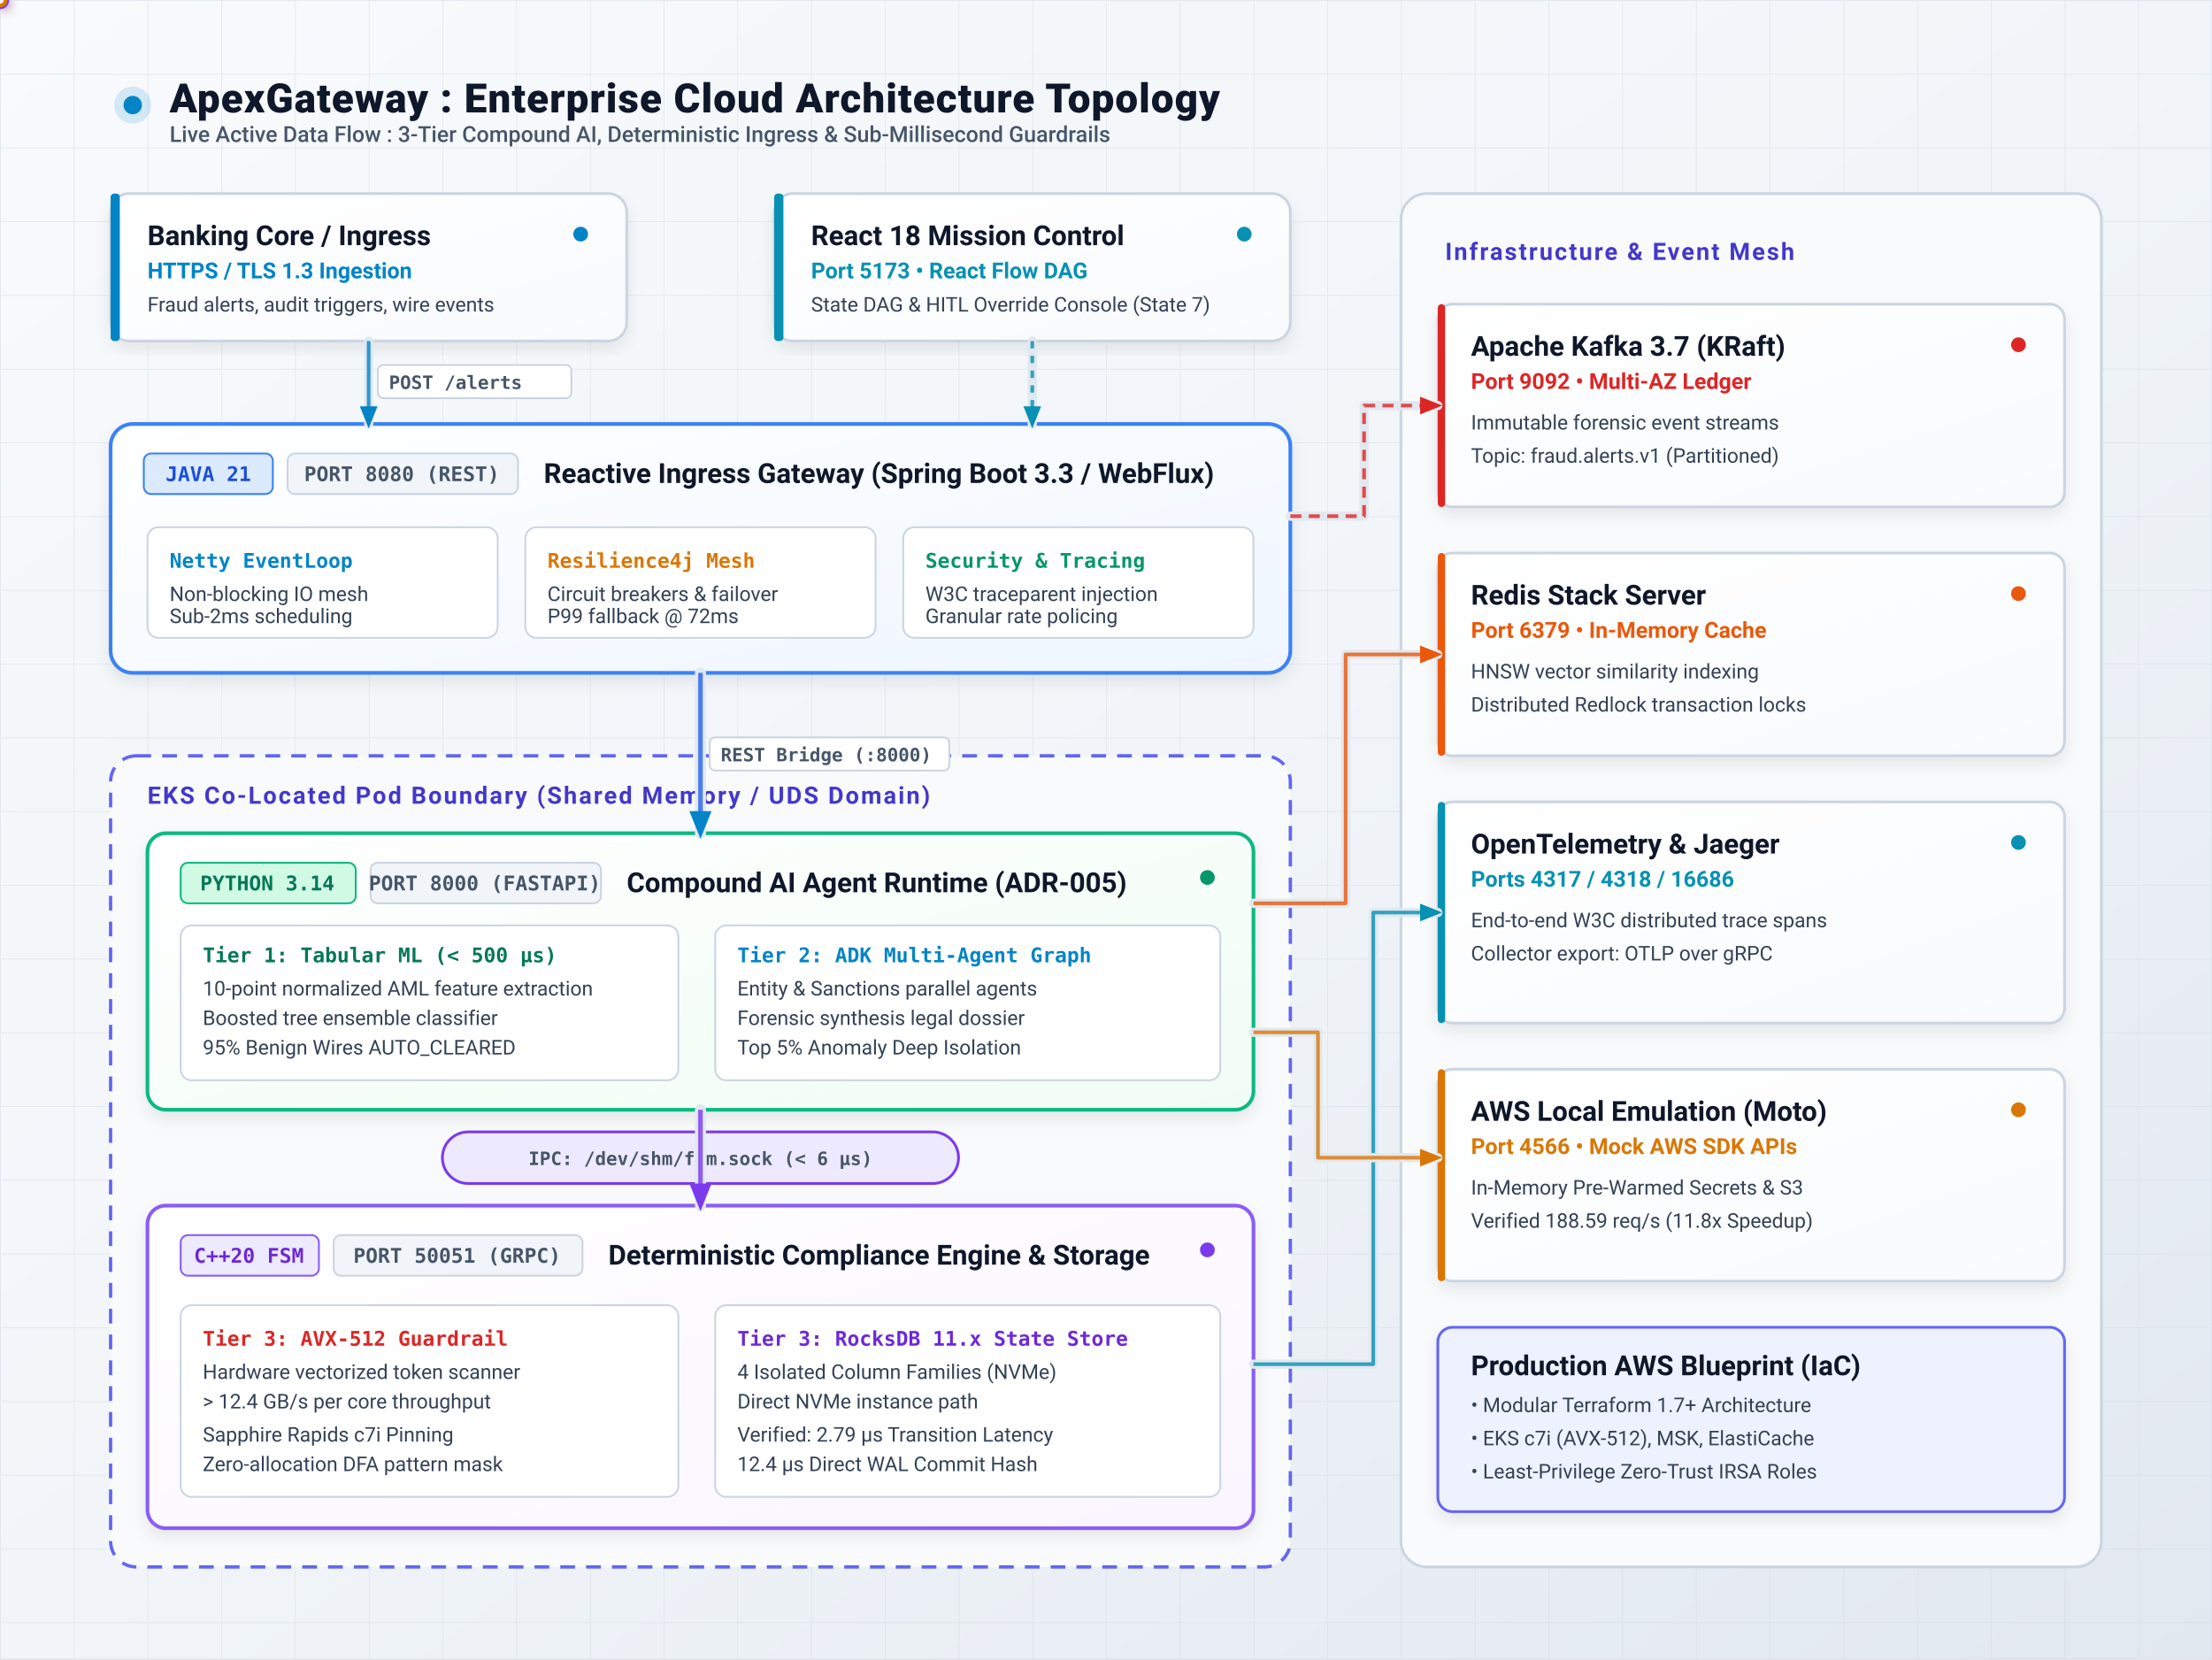
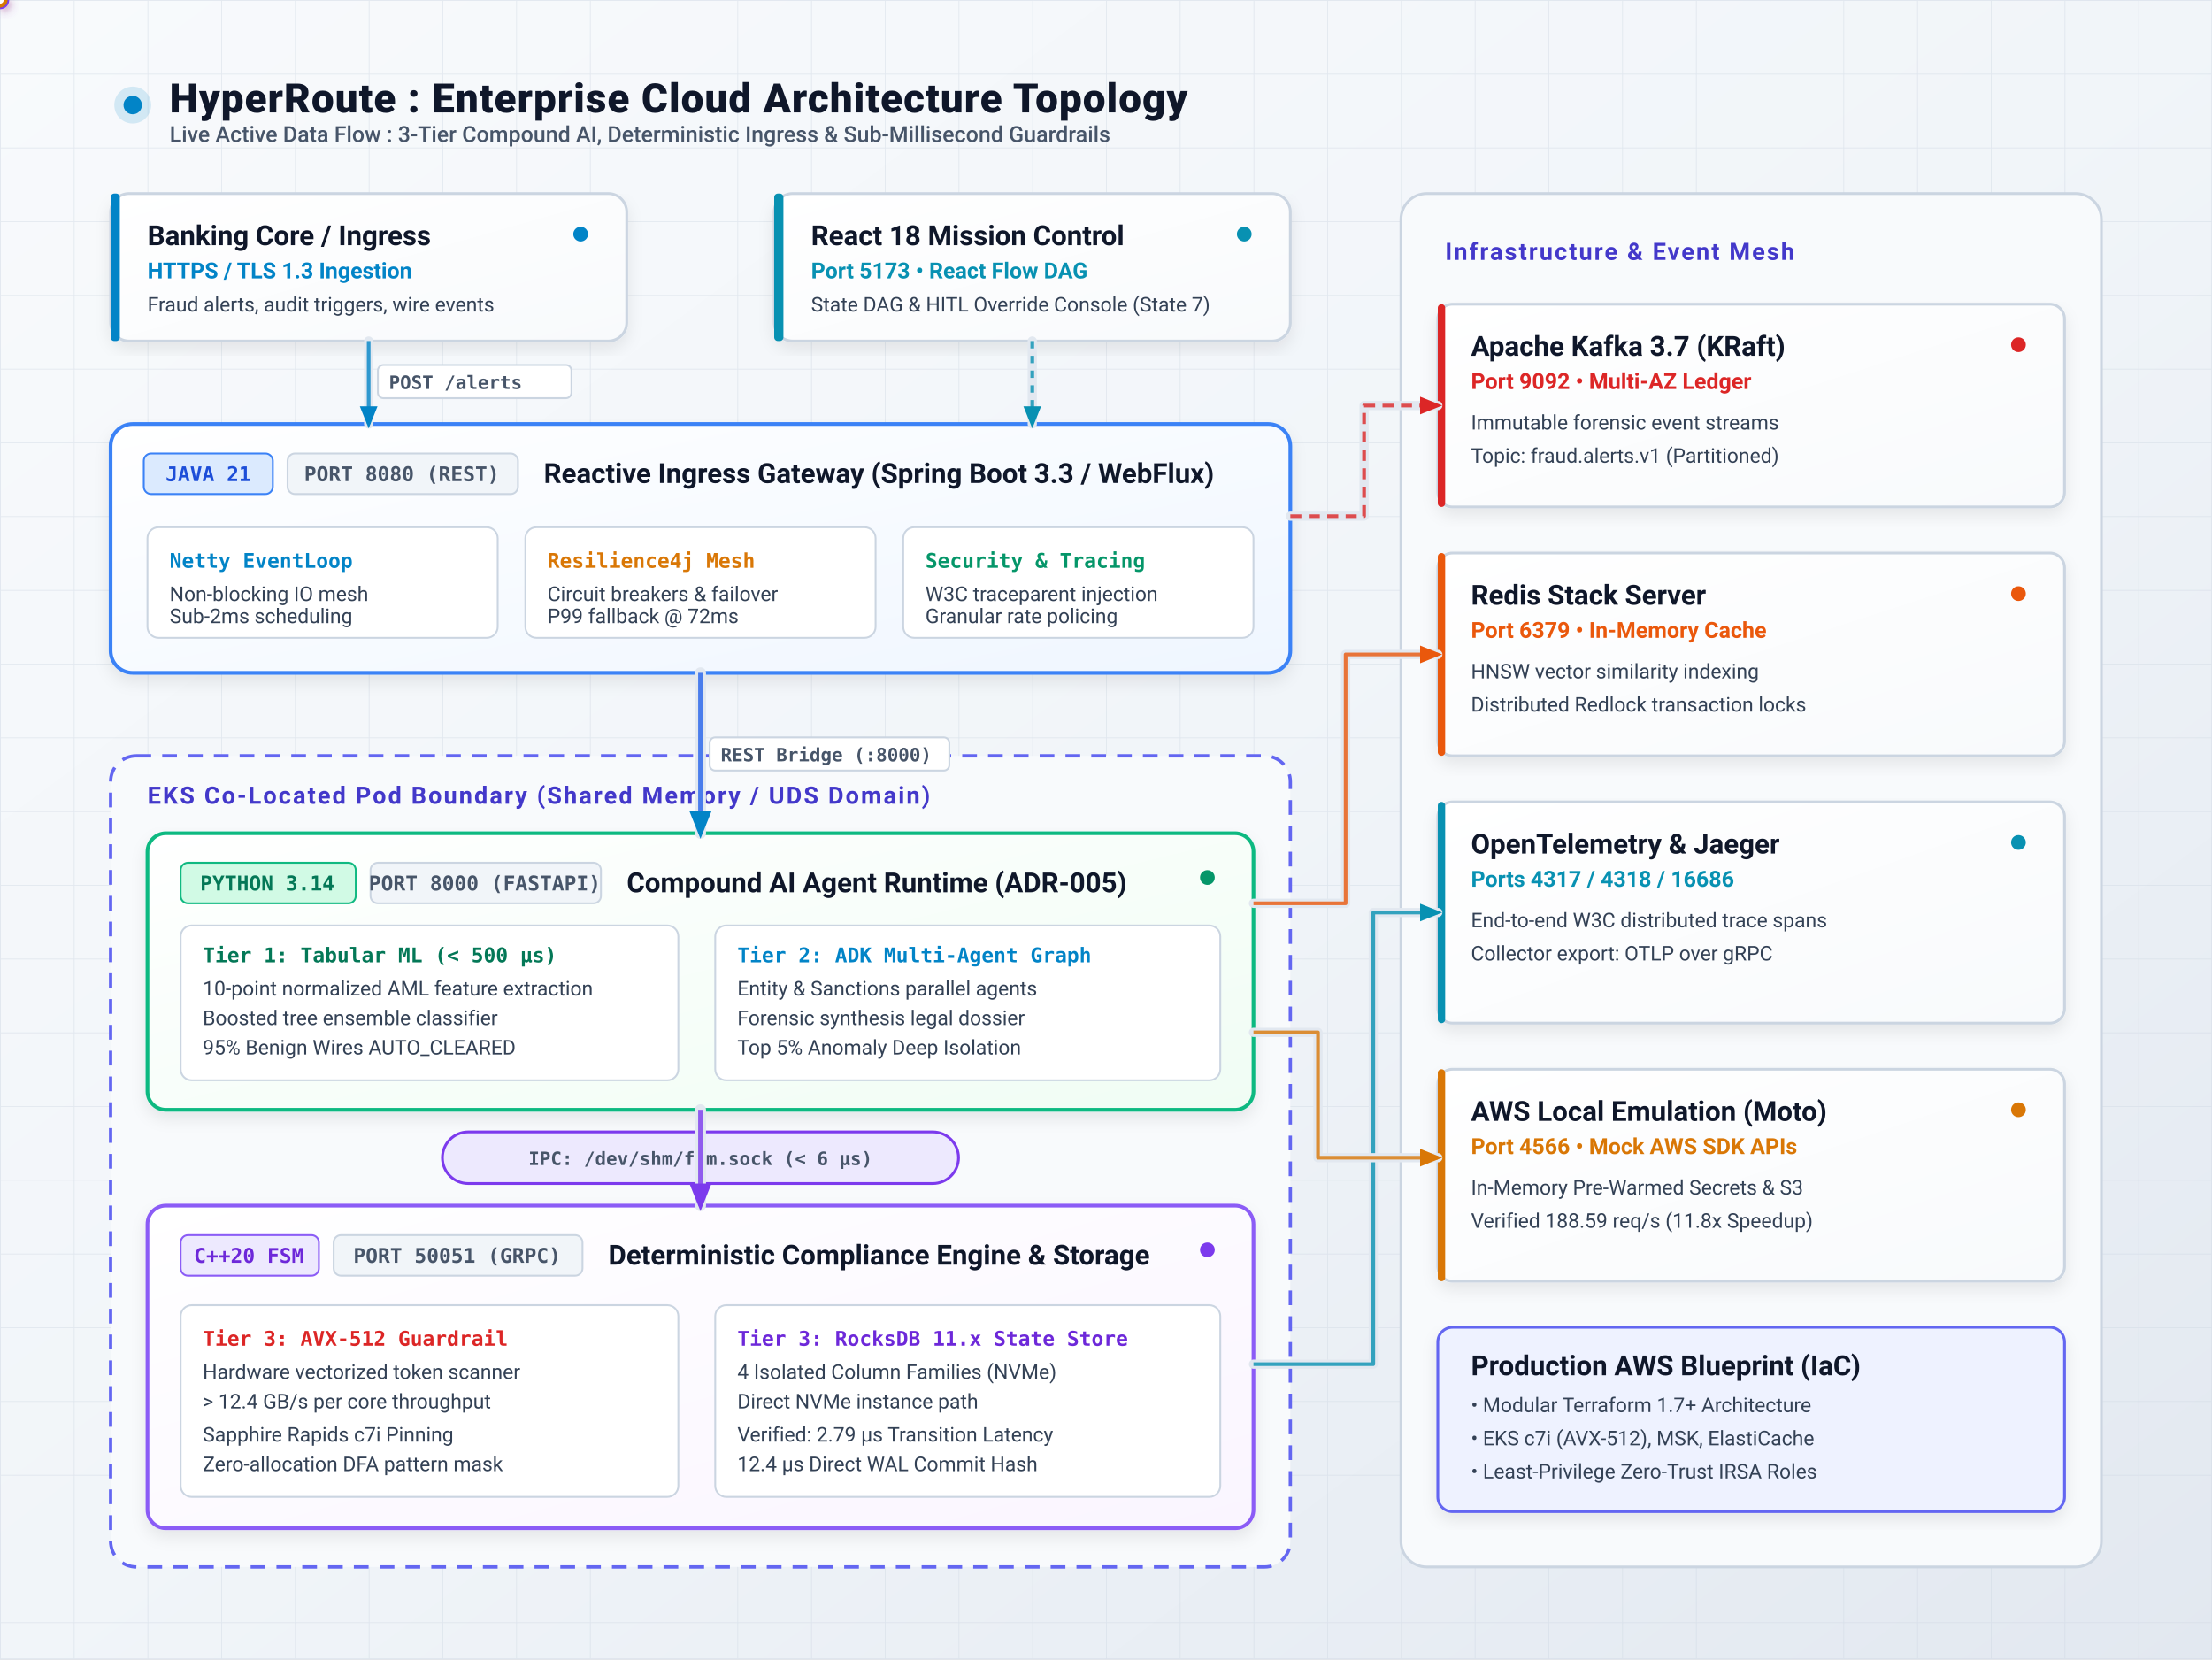
<svg xmlns="http://www.w3.org/2000/svg" viewBox="0 0 1200 900" width="100%" height="100%" text-rendering="geometricPrecision" shape-rendering="geometricPrecision">
  <defs>
    <linearGradient id="canvas-bg" x1="0%" y1="0%" x2="100%" y2="100%">
      <stop offset="0%" stop-color="#f8fafc" />
      <stop offset="50%" stop-color="#f1f5f9" />
      <stop offset="100%" stop-color="#e2e8f0" />
    </linearGradient>
    <linearGradient id="card-grad-white" x1="0%" y1="0%" x2="100%" y2="100%">
      <stop offset="0%" stop-color="#ffffff" />
      <stop offset="100%" stop-color="#f8fafc" />
    </linearGradient>
    <linearGradient id="card-grad-java" x1="0%" y1="0%" x2="100%" y2="100%">
      <stop offset="0%" stop-color="#ffffff" />
      <stop offset="100%" stop-color="#eff6ff" />
    </linearGradient>
    <linearGradient id="card-grad-py" x1="0%" y1="0%" x2="100%" y2="100%">
      <stop offset="0%" stop-color="#ffffff" />
      <stop offset="100%" stop-color="#f0fdf4" />
    </linearGradient>
    <linearGradient id="card-grad-cpp" x1="0%" y1="0%" x2="100%" y2="100%">
      <stop offset="0%" stop-color="#ffffff" />
      <stop offset="100%" stop-color="#faf5ff" />
    </linearGradient>
    <linearGradient id="card-grad-infra" x1="0%" y1="0%" x2="100%" y2="100%">
      <stop offset="0%" stop-color="#ffffff" />
      <stop offset="100%" stop-color="#f8fafc" />
    </linearGradient>
    <filter id="card-shadow" x="-5%" y="-5%" width="110%" height="115%">
      <feDropShadow dx="0" dy="4" stdDeviation="4" flood-color="#0f172a" flood-opacity="0.08" />
    </filter>
    <filter id="photon-glow" x="-50%" y="-50%" width="200%" height="200%">
      <feGaussianBlur stdDeviation="2.5" result="blur1" />
      <feGaussianBlur stdDeviation="1" result="blur2" />
      <feMerge>
        <feMergeNode in="blur1" />
        <feMergeNode in="blur2" />
        <feMergeNode in="SourceGraphic" />
      </feMerge>
    </filter>
    <marker id="arrow-blue" viewBox="0 0 10 10" refX="8" refY="5" markerWidth="6" markerHeight="6" orient="auto-start-reverse">
      <path d="M 0 1 L 10 5 L 0 9 z" fill="#0284c7" />
    </marker>
    <marker id="arrow-cyan" viewBox="0 0 10 10" refX="8" refY="5" markerWidth="6" markerHeight="6" orient="auto-start-reverse">
      <path d="M 0 1 L 10 5 L 0 9 z" fill="#0891b2" />
    </marker>
    <marker id="arrow-purple" viewBox="0 0 10 10" refX="8" refY="5" markerWidth="6" markerHeight="6" orient="auto-start-reverse">
      <path d="M 0 1 L 10 5 L 0 9 z" fill="#7c3aed" />
    </marker>
    <marker id="arrow-red" viewBox="0 0 10 10" refX="8" refY="5" markerWidth="6" markerHeight="6" orient="auto-start-reverse">
      <path d="M 0 1 L 10 5 L 0 9 z" fill="#dc2626" />
    </marker>
    <marker id="arrow-orange" viewBox="0 0 10 10" refX="8" refY="5" markerWidth="6" markerHeight="6" orient="auto-start-reverse">
      <path d="M 0 1 L 10 5 L 0 9 z" fill="#ea580c" />
    </marker>
    <marker id="arrow-amber" viewBox="0 0 10 10" refX="8" refY="5" markerWidth="6" markerHeight="6" orient="auto-start-reverse">
      <path d="M 0 1 L 10 5 L 0 9 z" fill="#d97706" />
    </marker>
  </defs>
  <style>
    .title { font-family: -apple-system, BlinkMacSystemFont, "Segoe UI", Roboto, Helvetica, Arial, sans-serif; font-size: 22px; font-weight: 800; fill: #0f172a; letter-spacing: 0.5px; }
    .subtitle { font-family: -apple-system, BlinkMacSystemFont, "Segoe UI", Roboto, Helvetica, Arial, sans-serif; font-size: 12px; font-weight: 500; fill: #475569; }
    .tier-title { font-family: -apple-system, BlinkMacSystemFont, "Segoe UI", Roboto, Helvetica, Arial, sans-serif; font-size: 13px; font-weight: 700; fill: #4338ca; text-transform: uppercase; letter-spacing: 1px; }
    .card-header { font-family: -apple-system, BlinkMacSystemFont, "Segoe UI", Roboto, Helvetica, Arial, sans-serif; font-size: 15px; font-weight: 700; fill: #0f172a; }
    .card-meta { font-family: -apple-system, BlinkMacSystemFont, "Segoe UI", Roboto, Helvetica, Arial, sans-serif; font-size: 12px; font-weight: 600; }
    .body-text { font-family: -apple-system, BlinkMacSystemFont, "Segoe UI", Roboto, Helvetica, Arial, sans-serif; font-size: 11px; fill: #334155; font-weight: 400; line-height: 15px; }
    .badge-text { font-family: ui-monospace, SFMono-Regular, Menlo, Monaco, Consolas, monospace; font-size: 11px; font-weight: 700; }
    .wire-label { font-family: ui-monospace, SFMono-Regular, Menlo, Monaco, Consolas, monospace; font-size: 10px; font-weight: 700; fill: #475569; }
  </style>
  <rect width="1200" height="900" fill="url(#canvas-bg)" />
  <g opacity="0.45" stroke="#cbd5e1" stroke-width="0.8">
    <pattern id="grid" width="40" height="40" patternUnits="userSpaceOnUse">
      <path d="M 40 0 L 0 0 0 40" fill="none" />
    </pattern>
    <rect width="1200" height="900" fill="url(#grid)" />
  </g>
  <g transform="translate(60, 45)">
    <circle cx="12" cy="12" r="10" fill="#0284c7" opacity="0.15">
      <animate attributeName="r" values="8;14;8" dur="2.5s" repeatCount="indefinite" />
      <animate attributeName="opacity" values="0.15;0.35;0.15" dur="2.5s" repeatCount="indefinite" />
    </circle>
    <circle cx="12" cy="12" r="5" fill="#0284c7" />
-     <text x="32" y="16" class="title">ApexGateway : Enterprise Cloud Architecture Topology</text>
+     <text x="32" y="16" class="title">HyperRoute : Enterprise Cloud Architecture Topology</text>
    <text x="32" y="32" class="subtitle">Live Active Data Flow : 3-Tier Compound AI, Deterministic Ingress &amp; Sub-Millisecond Guardrails</text>
  </g>
  <g transform="translate(60, 105)">
    <g>
      <rect x="0" y="0" width="280" height="80" rx="10" fill="url(#card-grad-white)" stroke="#cbd5e1" stroke-width="1.5" filter="url(#card-shadow)" />
      <rect x="0" y="0" width="5" height="80" rx="2" fill="#0284c7" />
      <text x="20" y="28" class="card-header">Banking Core / Ingress</text>
      <text x="20" y="46" class="card-meta" fill="#0284c7">HTTPS / TLS 1.3 Ingestion</text>
      <text x="20" y="64" class="body-text">Fraud alerts, audit triggers, wire events</text>
      <circle cx="255" cy="22" r="4" fill="#0284c7">
        <animate attributeName="opacity" values="1;0.3;1" dur="1.5s" repeatCount="indefinite" />
      </circle>
    </g>
    <g transform="translate(360, 0)">
      <rect x="0" y="0" width="280" height="80" rx="10" fill="url(#card-grad-white)" stroke="#cbd5e1" stroke-width="1.5" filter="url(#card-shadow)" />
      <rect x="0" y="0" width="5" height="80" rx="2" fill="#0891b2" />
      <text x="20" y="28" class="card-header">React 18 Mission Control</text>
      <text x="20" y="46" class="card-meta" fill="#0891b2">Port 5173 • React Flow DAG</text>
      <text x="20" y="64" class="body-text">State DAG &amp; HITL Override Console (State 7)</text>
      <circle cx="255" cy="22" r="4" fill="#0891b2">
        <animate attributeName="opacity" values="1;0.3;1" dur="1.8s" repeatCount="indefinite" />
      </circle>
    </g>
  </g>
  <g transform="translate(60, 230)">
    <g>
      <rect x="0" y="0" width="640" height="135" rx="12" fill="url(#card-grad-java)" stroke="#3b82f6" stroke-width="2" filter="url(#card-shadow)" />
      <rect x="18" y="16" width="70" height="22" rx="4" fill="#dbeafe" stroke="#3b82f6" stroke-width="1" />
      <text x="53" y="31" text-anchor="middle" class="badge-text" fill="#1d4ed8">JAVA 21</text>
      <rect x="96" y="16" width="125" height="22" rx="4" fill="#f1f5f9" stroke="#cbd5e1" stroke-width="1" />
      <text x="158" y="31" text-anchor="middle" class="badge-text" fill="#475569">PORT 8080 (REST)</text>
      <text x="235" y="32" class="card-header">Reactive Ingress Gateway (Spring Boot 3.3 / WebFlux)</text>
      <g transform="translate(20, 56)">
        <rect x="0" y="0" width="190" height="60" rx="6" fill="#ffffff" stroke="#cbd5e1" stroke-width="1" />
        <text x="12" y="22" class="badge-text" fill="#0284c7">Netty EventLoop</text>
        <text x="12" y="40" class="body-text">Non-blocking IO mesh</text>
        <text x="12" y="52" class="body-text">Sub-2ms scheduling</text>
        <rect x="205" y="0" width="190" height="60" rx="6" fill="#ffffff" stroke="#cbd5e1" stroke-width="1" />
        <text x="217" y="22" class="badge-text" fill="#d97706">Resilience4j Mesh</text>
        <text x="217" y="40" class="body-text">Circuit breakers &amp; failover</text>
        <text x="217" y="52" class="body-text">P99 fallback @ 72ms</text>
        <rect x="410" y="0" width="190" height="60" rx="6" fill="#ffffff" stroke="#cbd5e1" stroke-width="1" />
        <text x="422" y="22" class="badge-text" fill="#059669">Security &amp; Tracing</text>
        <text x="422" y="40" class="body-text">W3C traceparent injection</text>
        <text x="422" y="52" class="body-text">Granular rate policing</text>
      </g>
    </g>
  </g>
  <g transform="translate(60, 410)">
    <rect x="0" y="0" width="640" height="440" rx="14" fill="#f8fafc" stroke="#6366f1" stroke-width="1.8" stroke-dasharray="8 6" />
    <text x="20" y="26" class="tier-title">EKS Co-Located Pod Boundary (Shared Memory / UDS Domain)</text>
    <g transform="translate(20, 42)">
      <rect x="0" y="0" width="600" height="150" rx="10" fill="url(#card-grad-py)" stroke="#10b981" stroke-width="2" filter="url(#card-shadow)" />
      <rect x="18" y="16" width="95" height="22" rx="4" fill="#d1fae5" stroke="#10b981" stroke-width="1" />
      <text x="65" y="31" text-anchor="middle" class="badge-text" fill="#047857">PYTHON 3.14</text>
      <rect x="121" y="16" width="125" height="22" rx="4" fill="#f1f5f9" stroke="#cbd5e1" stroke-width="1" />
      <text x="183" y="31" text-anchor="middle" class="badge-text" fill="#475569">PORT 8000 (FASTAPI)</text>
      <text x="260" y="32" class="card-header">Compound AI Agent Runtime (ADR-005)</text>
      <circle cx="575" cy="24" r="4" fill="#059669">
        <animate attributeName="opacity" values="1;0.2;1" dur="1.2s" repeatCount="indefinite" />
      </circle>
      <g transform="translate(18, 50)">
        <rect x="0" y="0" width="270" height="84" rx="6" fill="#ffffff" stroke="#cbd5e1" stroke-width="1" />
        <text x="12" y="20" class="badge-text" fill="#047857">Tier 1: Tabular ML (&lt; 500 µs)</text>
        <text x="12" y="38" class="body-text">10-point normalized AML feature extraction</text>
        <text x="12" y="54" class="body-text">Boosted tree ensemble classifier</text>
        <text x="12" y="70" class="body-text" font-weight="700" fill="#059669">95% Benign Wires AUTO_CLEARED</text>
        <rect x="290" y="0" width="274" height="84" rx="6" fill="#ffffff" stroke="#cbd5e1" stroke-width="1" />
        <text x="302" y="20" class="badge-text" fill="#0284c7">Tier 2: ADK Multi-Agent Graph</text>
        <text x="302" y="38" class="body-text">Entity &amp; Sanctions parallel agents</text>
        <text x="302" y="54" class="body-text">Forensic synthesis legal dossier</text>
        <text x="302" y="70" class="body-text" font-weight="700" fill="#d97706">Top 5% Anomaly Deep Isolation</text>
      </g>
    </g>
    <g transform="translate(180, 204)">
      <rect x="0" y="0" width="280" height="28" rx="14" fill="#ede9fe" stroke="#7c3aed" stroke-width="1.5" />
      <text x="140" y="18" text-anchor="middle" class="wire-label" fill="#6d28d9">IPC: /dev/shm/fsm.sock (&lt; 6 μs)</text>
    </g>
    <g transform="translate(20, 244)">
      <rect x="0" y="0" width="600" height="175" rx="10" fill="url(#card-grad-cpp)" stroke="#8b5cf6" stroke-width="2" filter="url(#card-shadow)" />
      <rect x="18" y="16" width="75" height="22" rx="4" fill="#ede9fe" stroke="#8b5cf6" stroke-width="1" />
      <text x="55" y="31" text-anchor="middle" class="badge-text" fill="#6d28d9">C++20 FSM</text>
      <rect x="101" y="16" width="135" height="22" rx="4" fill="#f1f5f9" stroke="#cbd5e1" stroke-width="1" />
      <text x="168" y="31" text-anchor="middle" class="badge-text" fill="#475569">PORT 50051 (GRPC)</text>
      <text x="250" y="32" class="card-header">Deterministic Compliance Engine &amp; Storage</text>
      <circle cx="575" cy="24" r="4" fill="#7c3aed">
        <animate attributeName="opacity" values="1;0.3;1" dur="0.8s" repeatCount="indefinite" />
      </circle>
      <g transform="translate(18, 54)">
        <rect x="0" y="0" width="270" height="104" rx="6" fill="#ffffff" stroke="#cbd5e1" stroke-width="1" />
        <text x="12" y="22" class="badge-text" fill="#dc2626">Tier 3: AVX-512 Guardrail</text>
        <text x="12" y="40" class="body-text">Hardware vectorized token scanner</text>
        <text x="12" y="56" class="body-text">&gt; 12.4 GB/s per core throughput</text>
        <text x="12" y="74" class="body-text" font-weight="600" fill="#0284c7">Sapphire Rapids c7i Pinning</text>
        <text x="12" y="90" class="body-text" fill="#64748b">Zero-allocation DFA pattern mask</text>
        <rect x="290" y="0" width="274" height="104" rx="6" fill="#ffffff" stroke="#cbd5e1" stroke-width="1" />
        <text x="302" y="22" class="badge-text" fill="#6d28d9">Tier 3: RocksDB 11.x State Store</text>
        <text x="302" y="40" class="body-text">4 Isolated Column Families (NVMe)</text>
        <text x="302" y="56" class="body-text">Direct NVMe instance path</text>
        <text x="302" y="74" class="body-text" font-weight="700" fill="#059669">Verified: 2.79 µs Transition Latency</text>
        <text x="302" y="90" class="body-text" font-weight="700" fill="#7c3aed">12.4 µs Direct WAL Commit Hash</text>
      </g>
    </g>
  </g>
  <g transform="translate(760, 105)">
    <rect x="0" y="0" width="380" height="745" rx="14" fill="#f8fafc" stroke="#cbd5e1" stroke-width="1.5" />
    <text x="24" y="36" class="tier-title" fill="#334155">Infrastructure &amp; Event Mesh</text>
    <g transform="translate(20, 60)">
      <rect x="0" y="0" width="340" height="110" rx="8" fill="url(#card-grad-infra)" stroke="#cbd5e1" stroke-width="1.5" filter="url(#card-shadow)" />
      <rect x="0" y="0" width="4" height="110" rx="2" fill="#dc2626" />
      <text x="18" y="28" class="card-header">Apache Kafka 3.7 (KRaft)</text>
      <text x="18" y="46" class="card-meta" fill="#dc2626">Port 9092 • Multi-AZ Ledger</text>
      <text x="18" y="68" class="body-text">Immutable forensic event streams</text>
      <text x="18" y="86" class="body-text" fill="#64748b">Topic: fraud.alerts.v1 (Partitioned)</text>
      <circle cx="315" cy="22" r="4" fill="#dc2626">
        <animate attributeName="opacity" values="1;0.2;1" dur="1.1s" repeatCount="indefinite" />
      </circle>
    </g>
    <g transform="translate(20, 195)">
      <rect x="0" y="0" width="340" height="110" rx="8" fill="url(#card-grad-infra)" stroke="#cbd5e1" stroke-width="1.5" filter="url(#card-shadow)" />
      <rect x="0" y="0" width="4" height="110" rx="2" fill="#ea580c" />
      <text x="18" y="28" class="card-header">Redis Stack Server</text>
      <text x="18" y="46" class="card-meta" fill="#ea580c">Port 6379 • In-Memory Cache</text>
      <text x="18" y="68" class="body-text">HNSW vector similarity indexing</text>
      <text x="18" y="86" class="body-text" fill="#64748b">Distributed Redlock transaction locks</text>
      <circle cx="315" cy="22" r="4" fill="#ea580c">
        <animate attributeName="opacity" values="1;0.2;1" dur="1.4s" repeatCount="indefinite" />
      </circle>
    </g>
    <g transform="translate(20, 330)">
      <rect x="0" y="0" width="340" height="120" rx="8" fill="url(#card-grad-infra)" stroke="#cbd5e1" stroke-width="1.5" filter="url(#card-shadow)" />
      <rect x="0" y="0" width="4" height="120" rx="2" fill="#0891b2" />
      <text x="18" y="28" class="card-header">OpenTelemetry &amp; Jaeger</text>
      <text x="18" y="46" class="card-meta" fill="#0891b2">Ports 4317 / 4318 / 16686</text>
      <text x="18" y="68" class="body-text">End-to-end W3C distributed trace spans</text>
      <text x="18" y="86" class="body-text" fill="#64748b">Collector export: OTLP over gRPC</text>
      <circle cx="315" cy="22" r="4" fill="#0891b2">
        <animate attributeName="opacity" values="1;0.2;1" dur="1.7s" repeatCount="indefinite" />
      </circle>
    </g>
    <g transform="translate(20, 475)">
      <rect x="0" y="0" width="340" height="115" rx="8" fill="url(#card-grad-infra)" stroke="#cbd5e1" stroke-width="1.5" filter="url(#card-shadow)" />
      <rect x="0" y="0" width="4" height="115" rx="2" fill="#d97706" />
      <text x="18" y="28" class="card-header">AWS Local Emulation (Moto)</text>
      <text x="18" y="46" class="card-meta" fill="#d97706">Port 4566 • Mock AWS SDK APIs</text>
      <text x="18" y="68" class="body-text">In-Memory Pre-Warmed Secrets &amp; S3</text>
      <text x="18" y="86" class="body-text" font-weight="700" fill="#059669">Verified 188.59 req/s (11.8x Speedup)</text>
      <circle cx="315" cy="22" r="4" fill="#d97706">
        <animate attributeName="opacity" values="1;0.3;1" dur="1.3s" repeatCount="indefinite" />
      </circle>
    </g>
    <g transform="translate(20, 615)">
      <rect x="0" y="0" width="340" height="100" rx="8" fill="#eef2ff" stroke="#6366f1" stroke-width="1.5" filter="url(#card-shadow)" />
      <text x="18" y="26" class="card-header" fill="#3730a3">Production AWS Blueprint (IaC)</text>
      <text x="18" y="46" class="body-text">• Modular Terraform 1.7+ Architecture</text>
      <text x="18" y="64" class="body-text">• EKS c7i (AVX-512), MSK, ElastiCache</text>
      <text x="18" y="82" class="body-text" font-weight="600" fill="#4f46e5">• Least-Privilege Zero-Trust IRSA Roles</text>
    </g>
  </g>
  <path id="path-client-ingress" d="M 200 185 L 200 230" stroke="#e2e8f0" stroke-width="5" stroke-linecap="round" fill="none" />
  <path d="M 200 185 L 200 230" stroke="#0284c7" stroke-width="2" stroke-opacity="0.8" fill="none" marker-end="url(#arrow-blue)" />
  <path id="path-ui-ingress" d="M 560 185 L 560 230" stroke="#e2e8f0" stroke-width="5" stroke-linecap="round" fill="none" />
  <path d="M 560 185 L 560 230" stroke="#0891b2" stroke-width="2" stroke-dasharray="4 4" stroke-opacity="0.8" fill="none" marker-end="url(#arrow-cyan)" />
  <path id="path-ingress-python" d="M 380 365 L 380 452" stroke="#e2e8f0" stroke-width="6" stroke-linecap="round" fill="none" />
  <path d="M 380 365 L 380 452" stroke="#2563eb" stroke-width="2.5" stroke-opacity="0.8" fill="none" marker-end="url(#arrow-blue)" />
  <path id="path-python-cpp" d="M 380 602 L 380 654" stroke="#e2e8f0" stroke-width="6" stroke-linecap="round" fill="none" />
  <path d="M 380 602 L 380 654" stroke="#7c3aed" stroke-width="2.5" stroke-opacity="0.8" fill="none" marker-end="url(#arrow-purple)" />
  <path id="path-ingress-kafka" d="M 700 280 L 740 280 L 740 220 L 780 220" stroke="#e2e8f0" stroke-width="5" stroke-linecap="round" stroke-linejoin="round" fill="none" />
  <path d="M 700 280 L 740 280 L 740 220 L 780 220" stroke="#dc2626" stroke-width="2" stroke-opacity="0.8" stroke-dasharray="6 4" stroke-linejoin="round" fill="none" marker-end="url(#arrow-red)" />
  <path id="path-python-redis" d="M 680 490 L 730 490 L 730 355 L 780 355" stroke="#e2e8f0" stroke-width="5" stroke-linecap="round" stroke-linejoin="round" fill="none" />
  <path d="M 680 490 L 730 490 L 730 355 L 780 355" stroke="#ea580c" stroke-width="2" stroke-opacity="0.8" stroke-linejoin="round" fill="none" marker-end="url(#arrow-orange)" />
  <path id="path-cpp-otel" d="M 680 740 L 745 740 L 745 495 L 780 495" stroke="#e2e8f0" stroke-width="5" stroke-linecap="round" stroke-linejoin="round" fill="none" />
  <path d="M 680 740 L 745 740 L 745 495 L 780 495" stroke="#0891b2" stroke-width="2" stroke-opacity="0.8" stroke-linejoin="round" fill="none" marker-end="url(#arrow-cyan)" />
  <path id="path-python-aws" d="M 680 560 L 715 560 L 715 628 L 780 628" stroke="#e2e8f0" stroke-width="5" stroke-linecap="round" stroke-linejoin="round" fill="none" />
  <path d="M 680 560 L 715 560 L 715 628 L 780 628" stroke="#d97706" stroke-width="2" stroke-opacity="0.8" stroke-linejoin="round" fill="none" marker-end="url(#arrow-amber)" />
  <g transform="translate(205, 198)">
    <rect x="0" y="0" width="105" height="18" rx="3" fill="#ffffff" stroke="#cbd5e1" stroke-width="1" />
    <text x="6" y="13" class="wire-label" fill="#0284c7">POST /alerts</text>
  </g>
  <g transform="translate(385, 400)">
    <rect x="0" y="0" width="130" height="18" rx="3" fill="#ffffff" stroke="#cbd5e1" stroke-width="1" />
    <text x="6" y="13" class="wire-label" fill="#2563eb">REST Bridge (:8000)</text>
  </g>
  <g filter="url(#photon-glow)">
    <circle r="4" fill="#0284c7">
      <animateMotion dur="0.9s" repeatCount="indefinite">
        <mpath href="#path-client-ingress" />
      </animateMotion>
    </circle>
    <circle r="2" fill="#ffffff">
      <animateMotion dur="0.9s" begin="0.45s" repeatCount="indefinite">
        <mpath href="#path-client-ingress" />
      </animateMotion>
    </circle>
    <circle r="3.5" fill="#0891b2">
      <animateMotion dur="1.4s" repeatCount="indefinite">
        <mpath href="#path-ui-ingress" />
      </animateMotion>
    </circle>
    <circle r="4.5" fill="#2563eb">
      <animateMotion dur="1.1s" repeatCount="indefinite">
        <mpath href="#path-ingress-python" />
      </animateMotion>
    </circle>
    <circle r="2.5" fill="#ffffff">
      <animateMotion dur="1.1s" begin="0.55s" repeatCount="indefinite">
        <mpath href="#path-ingress-python" />
      </animateMotion>
    </circle>
    <circle r="5" fill="#7c3aed">
      <animateMotion dur="0.6s" repeatCount="indefinite">
        <mpath href="#path-python-cpp" />
      </animateMotion>
    </circle>
    <circle r="2.5" fill="#ffffff">
      <animateMotion dur="0.6s" begin="0.3s" repeatCount="indefinite">
        <mpath href="#path-python-cpp" />
      </animateMotion>
    </circle>
    <circle r="4" fill="#dc2626">
      <animateMotion dur="1.6s" repeatCount="indefinite">
        <mpath href="#path-ingress-kafka" />
      </animateMotion>
    </circle>
    <circle r="2" fill="#ffffff">
      <animateMotion dur="1.6s" begin="0.8s" repeatCount="indefinite">
        <mpath href="#path-ingress-kafka" />
      </animateMotion>
    </circle>
    <circle r="4" fill="#ea580c">
      <animateMotion dur="1.8s" repeatCount="indefinite">
        <mpath href="#path-python-redis" />
      </animateMotion>
    </circle>
    <circle r="2" fill="#ffffff">
      <animateMotion dur="1.8s" begin="0.9s" repeatCount="indefinite">
        <mpath href="#path-python-redis" />
      </animateMotion>
    </circle>
    <circle r="4" fill="#0891b2">
      <animateMotion dur="2.2s" repeatCount="indefinite">
        <mpath href="#path-cpp-otel" />
      </animateMotion>
    </circle>
    <circle r="2" fill="#ffffff">
      <animateMotion dur="2.2s" begin="1.1s" repeatCount="indefinite">
        <mpath href="#path-cpp-otel" />
      </animateMotion>
    </circle>
    <circle r="4" fill="#d97706">
      <animateMotion dur="2.0s" repeatCount="indefinite">
        <mpath href="#path-python-aws" />
      </animateMotion>
    </circle>
    <circle r="2" fill="#ffffff">
      <animateMotion dur="2.0s" begin="1.0s" repeatCount="indefinite">
        <mpath href="#path-python-aws" />
      </animateMotion>
    </circle>
  </g>
</svg>
